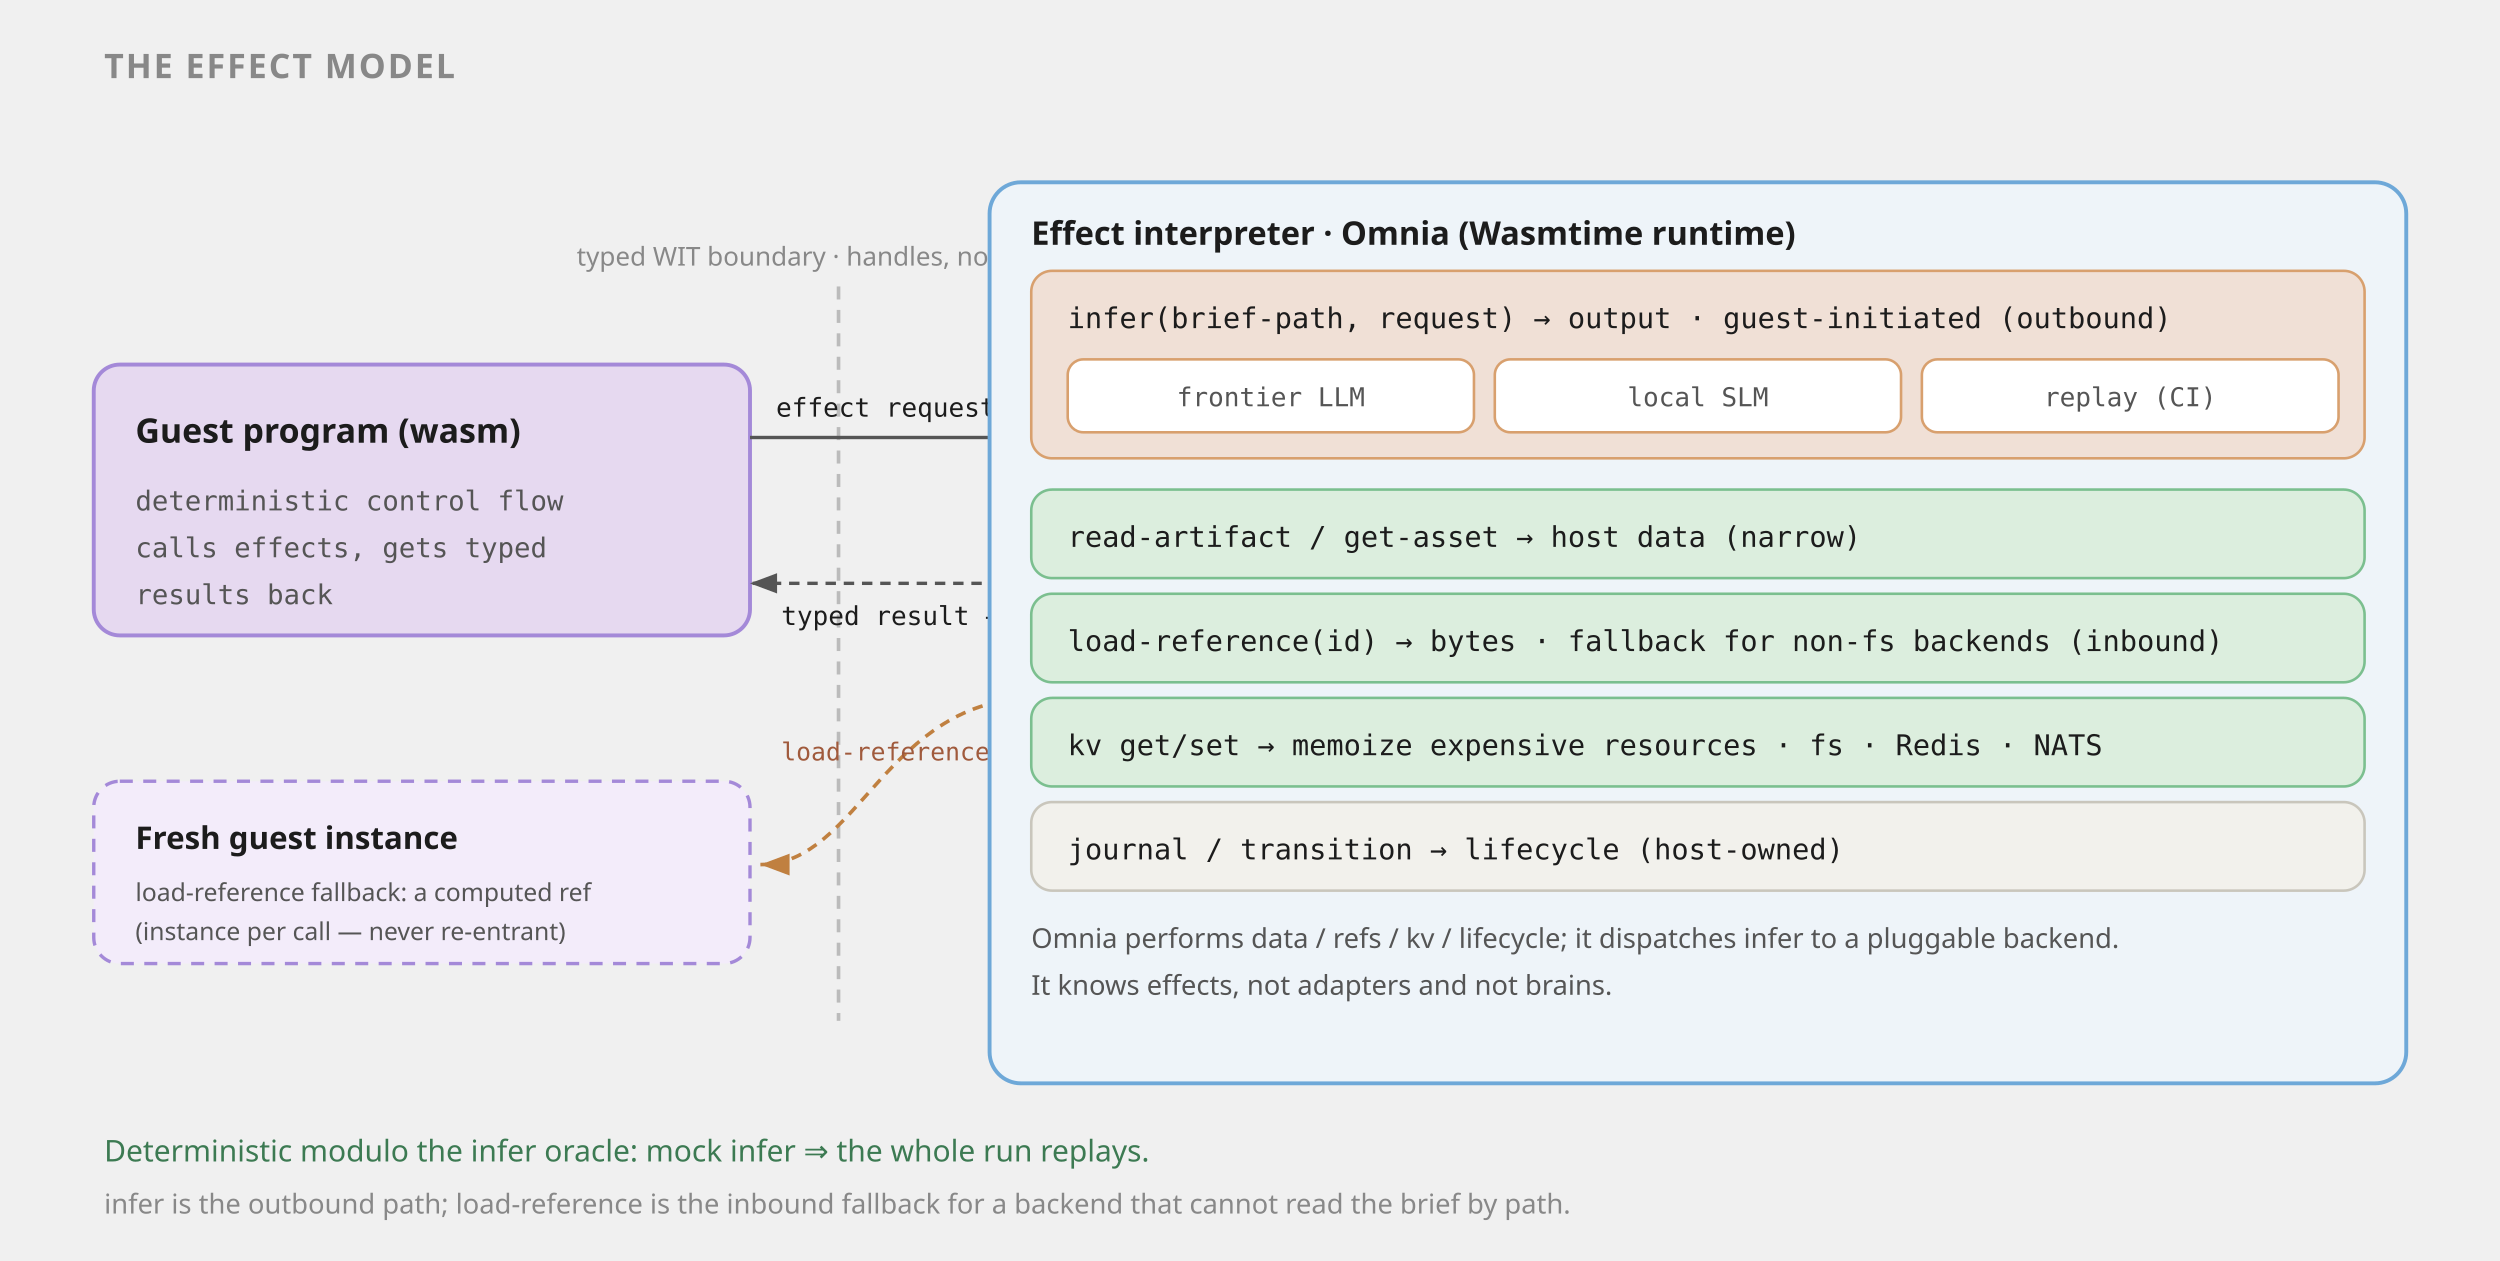
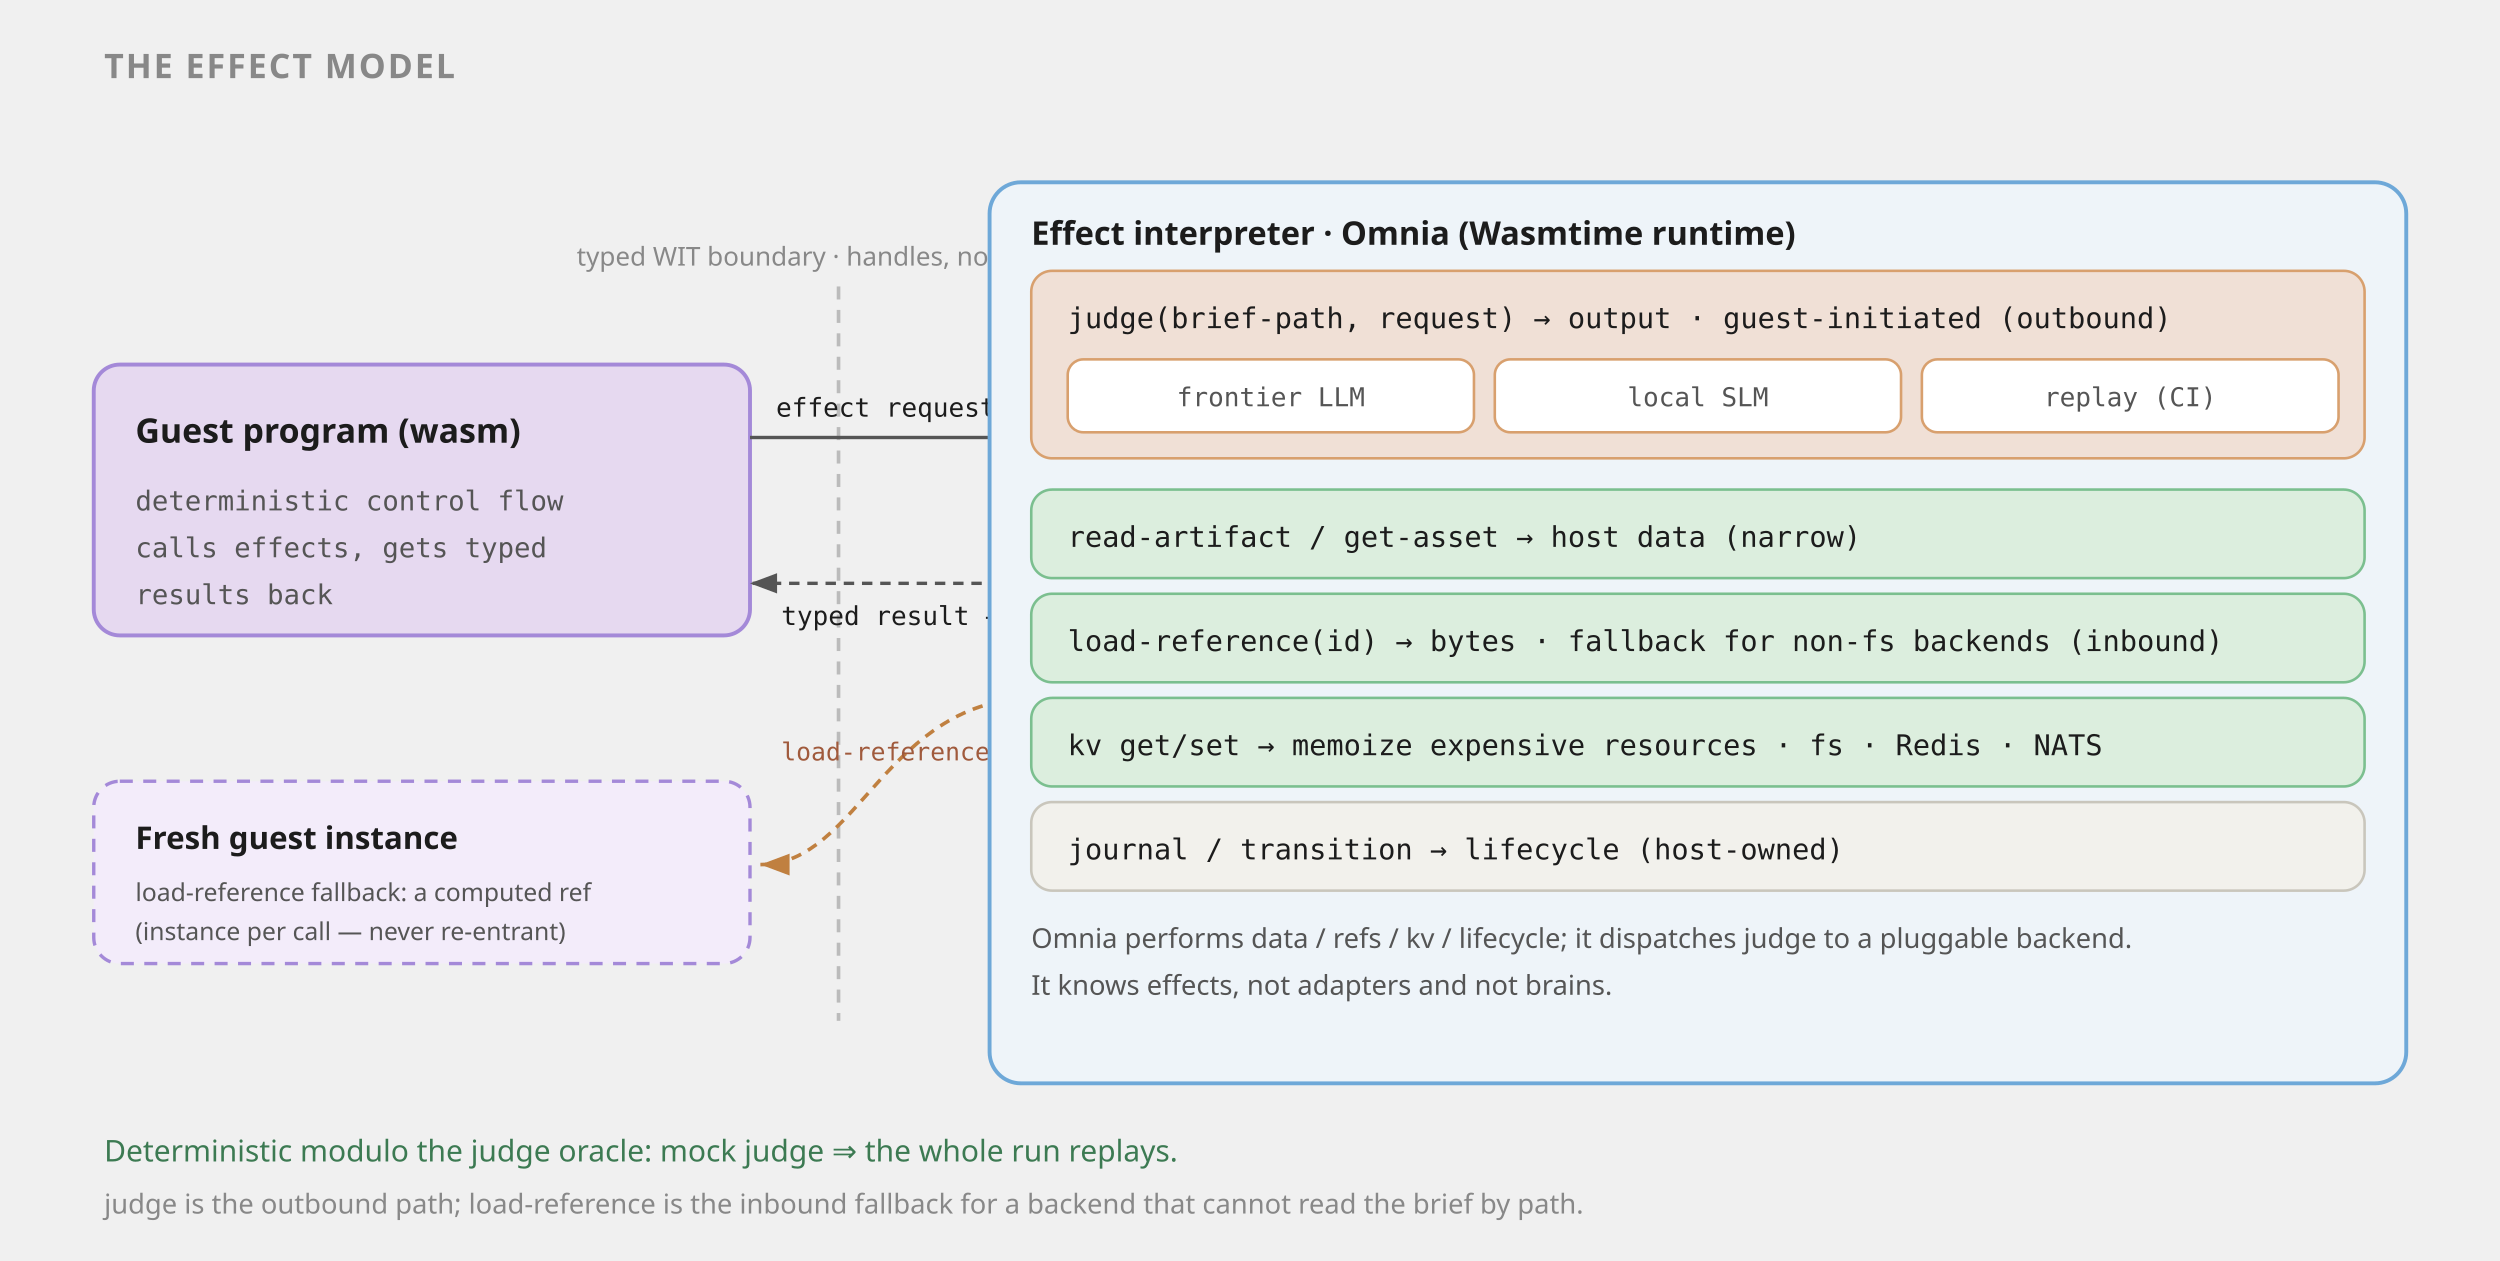
- <svg xmlns="http://www.w3.org/2000/svg" viewBox="0 0 960 484" role="img" aria-label="The effect model: a guest requests typed effects from Omnia, the interpreter, which performs data, references, key-value memoization, and lifecycle effects through its host services and dispatches infer to a pluggable backend of a frontier LLM, a local SLM, or a replay stub; a filesystem-capable agent backend reads the brief and its references by path, while a non-filesystem backend falls back to load-reference, which Omnia resolves — serving a computed reference from a fresh guest instance">
+ <svg xmlns="http://www.w3.org/2000/svg" viewBox="0 0 960 484" role="img" aria-label="The effect model: a guest requests typed effects from Omnia, the interpreter, which performs data, references, key-value memoization, and lifecycle effects through its host services and dispatches judge to a pluggable backend of a frontier LLM, a local SLM, or a replay stub; a filesystem-capable agent backend reads the brief and its references by path, while a non-filesystem backend falls back to load-reference, which Omnia resolves — serving a computed reference from a fresh guest instance">
  <defs>
    <marker id="em-arr" markerWidth="10" markerHeight="10" refX="8" refY="3" orient="auto">
      <path d="M0,0 L0,6 L8,3 z" fill="#555" />
    </marker>
    <marker id="em-arrO" markerWidth="10" markerHeight="10" refX="8" refY="3" orient="auto">
      <path d="M0,0 L0,6 L8,3 z" fill="#c08040" />
    </marker>
  </defs>
  <text x="40" y="30" font-family="ui-sans-serif, system-ui, sans-serif" font-size="13" font-weight="700" fill="#888" letter-spacing="0.06em">THE EFFECT MODEL</text>
  <rect x="36" y="140" width="252" height="104" rx="10" fill="#e6d9f0" stroke="#a489d8" stroke-width="1.5" />
  <text x="52" y="170" font-family="ui-sans-serif, system-ui, sans-serif" font-size="13" font-weight="600" fill="#1c1c1c">Guest program (wasm)</text>
  <text x="52" y="196" font-family="ui-monospace, monospace" font-size="10.5" fill="#555">deterministic control flow</text>
  <text x="52" y="214" font-family="ui-monospace, monospace" font-size="10.5" fill="#555">calls effects, gets typed</text>
  <text x="52" y="232" font-family="ui-monospace, monospace" font-size="10.5" fill="#555">results back</text>
  <rect x="36" y="300" width="252" height="70" rx="10" fill="#f3ecfa" stroke="#a489d8" stroke-width="1.3" stroke-dasharray="5 4" />
  <text x="52" y="326" font-family="ui-sans-serif, system-ui, sans-serif" font-size="12" font-weight="600" fill="#1c1c1c">Fresh guest instance</text>
  <text x="52" y="346" font-family="ui-sans-serif, system-ui, sans-serif" font-size="9.5" fill="#555">load-reference fallback: a computed ref</text>
  <text x="52" y="361" font-family="ui-sans-serif, system-ui, sans-serif" font-size="9.5" fill="#555">(instance per call — never re-entrant)</text>
  <line x1="322" y1="110" x2="322" y2="392" stroke="#bbb" stroke-width="1.4" stroke-dasharray="5 4" />
  <text x="322" y="102" text-anchor="middle" font-family="ui-sans-serif, system-ui, sans-serif" font-size="10" fill="#888">typed WIT boundary · handles, not corpora</text>
  <path d="M288 168 L398 168" stroke="#555" stroke-width="1.3" fill="none" marker-end="url(#em-arr)" />
  <text x="298" y="160" font-family="ui-monospace, monospace" font-size="10" fill="#1c1c1c">effect request (typed)</text>
  <path d="M398 224 L288 224" stroke="#555" stroke-width="1.3" fill="none" stroke-dasharray="4 3" marker-end="url(#em-arr)" />
  <text x="300" y="240" font-family="ui-monospace, monospace" font-size="10" fill="#1c1c1c">typed result → steers control flow</text>
  <path d="M398 268 C 340 268, 330 332, 292 332" stroke="#c08040" stroke-width="1.4" fill="none" stroke-dasharray="4 3" marker-end="url(#em-arrO)" />
  <text x="300" y="292" font-family="ui-monospace, monospace" font-size="9.5" fill="#a05a3c">load-reference (fallback)</text>
  <rect x="380" y="70" width="544" height="346" rx="12" fill="#eef4f9" stroke="#6ea8d8" stroke-width="1.5" />
  <text x="396" y="94" font-family="ui-sans-serif, system-ui, sans-serif" font-size="12.5" font-weight="700" fill="#1c1c1c">Effect interpreter · Omnia (Wasmtime runtime)</text>
  <rect x="396" y="104" width="512" height="72" rx="8" fill="#f0e0d6" stroke="#d8a06e" />
-   <text x="410" y="126" font-family="ui-monospace, monospace" font-size="11" fill="#1c1c1c">infer(brief-path, request) → output  ·  guest-initiated (outbound)</text>
+   <text x="410" y="126" font-family="ui-monospace, monospace" font-size="11" fill="#1c1c1c">judge(brief-path, request) → output  ·  guest-initiated (outbound)</text>
  <rect x="410" y="138" width="156" height="28" rx="6" fill="#fff" stroke="#d8a06e" />
  <text x="488" y="156" text-anchor="middle" font-family="ui-monospace, monospace" font-size="10" fill="#555">frontier LLM</text>
  <rect x="574" y="138" width="156" height="28" rx="6" fill="#fff" stroke="#d8a06e" />
  <text x="652" y="156" text-anchor="middle" font-family="ui-monospace, monospace" font-size="10" fill="#555">local SLM</text>
  <rect x="738" y="138" width="160" height="28" rx="6" fill="#fff" stroke="#d8a06e" />
  <text x="818" y="156" text-anchor="middle" font-family="ui-monospace, monospace" font-size="10" fill="#555">replay (CI)</text>
  <rect x="396" y="188" width="512" height="34" rx="8" fill="#dceede" stroke="#7bbf8f" />
  <text x="410" y="210" font-family="ui-monospace, monospace" font-size="11" fill="#1c1c1c">read-artifact / get-asset → host data (narrow)</text>
  <rect x="396" y="228" width="512" height="34" rx="8" fill="#dceede" stroke="#7bbf8f" />
  <text x="410" y="250" font-family="ui-monospace, monospace" font-size="11" fill="#1c1c1c">load-reference(id) → bytes  ·  fallback for non-fs backends (inbound)</text>
  <rect x="396" y="268" width="512" height="34" rx="8" fill="#dceede" stroke="#7bbf8f" />
  <text x="410" y="290" font-family="ui-monospace, monospace" font-size="11" fill="#1c1c1c">kv get/set → memoize expensive resources  ·  fs · Redis · NATS</text>
  <rect x="396" y="308" width="512" height="34" rx="8" fill="#f2f1ec" stroke="#c9c6bc" />
  <text x="410" y="330" font-family="ui-monospace, monospace" font-size="11" fill="#1c1c1c">journal / transition → lifecycle (host-owned)</text>
-   <text x="396" y="364" font-family="ui-sans-serif, system-ui, sans-serif" font-size="10.5" fill="#555">Omnia performs data / refs / kv / lifecycle; it dispatches infer to a pluggable backend.</text>
+   <text x="396" y="364" font-family="ui-sans-serif, system-ui, sans-serif" font-size="10.5" fill="#555">Omnia performs data / refs / kv / lifecycle; it dispatches judge to a pluggable backend.</text>
  <text x="396" y="382" font-family="ui-sans-serif, system-ui, sans-serif" font-size="10.5" fill="#555">It knows effects, not adapters and not brains.</text>
-   <text x="40" y="446" font-family="ui-sans-serif, system-ui, sans-serif" font-size="11.5" fill="#3c7a52">Deterministic modulo the infer oracle: mock infer ⇒ the whole run replays.</text>
-   <text x="40" y="466" font-family="ui-sans-serif, system-ui, sans-serif" font-size="10.5" fill="#888">infer is the outbound path; load-reference is the inbound fallback for a backend that cannot read the brief by path.</text>
+   <text x="40" y="446" font-family="ui-sans-serif, system-ui, sans-serif" font-size="11.5" fill="#3c7a52">Deterministic modulo the judge oracle: mock judge ⇒ the whole run replays.</text>
+   <text x="40" y="466" font-family="ui-sans-serif, system-ui, sans-serif" font-size="10.5" fill="#888">judge is the outbound path; load-reference is the inbound fallback for a backend that cannot read the brief by path.</text>
</svg>
